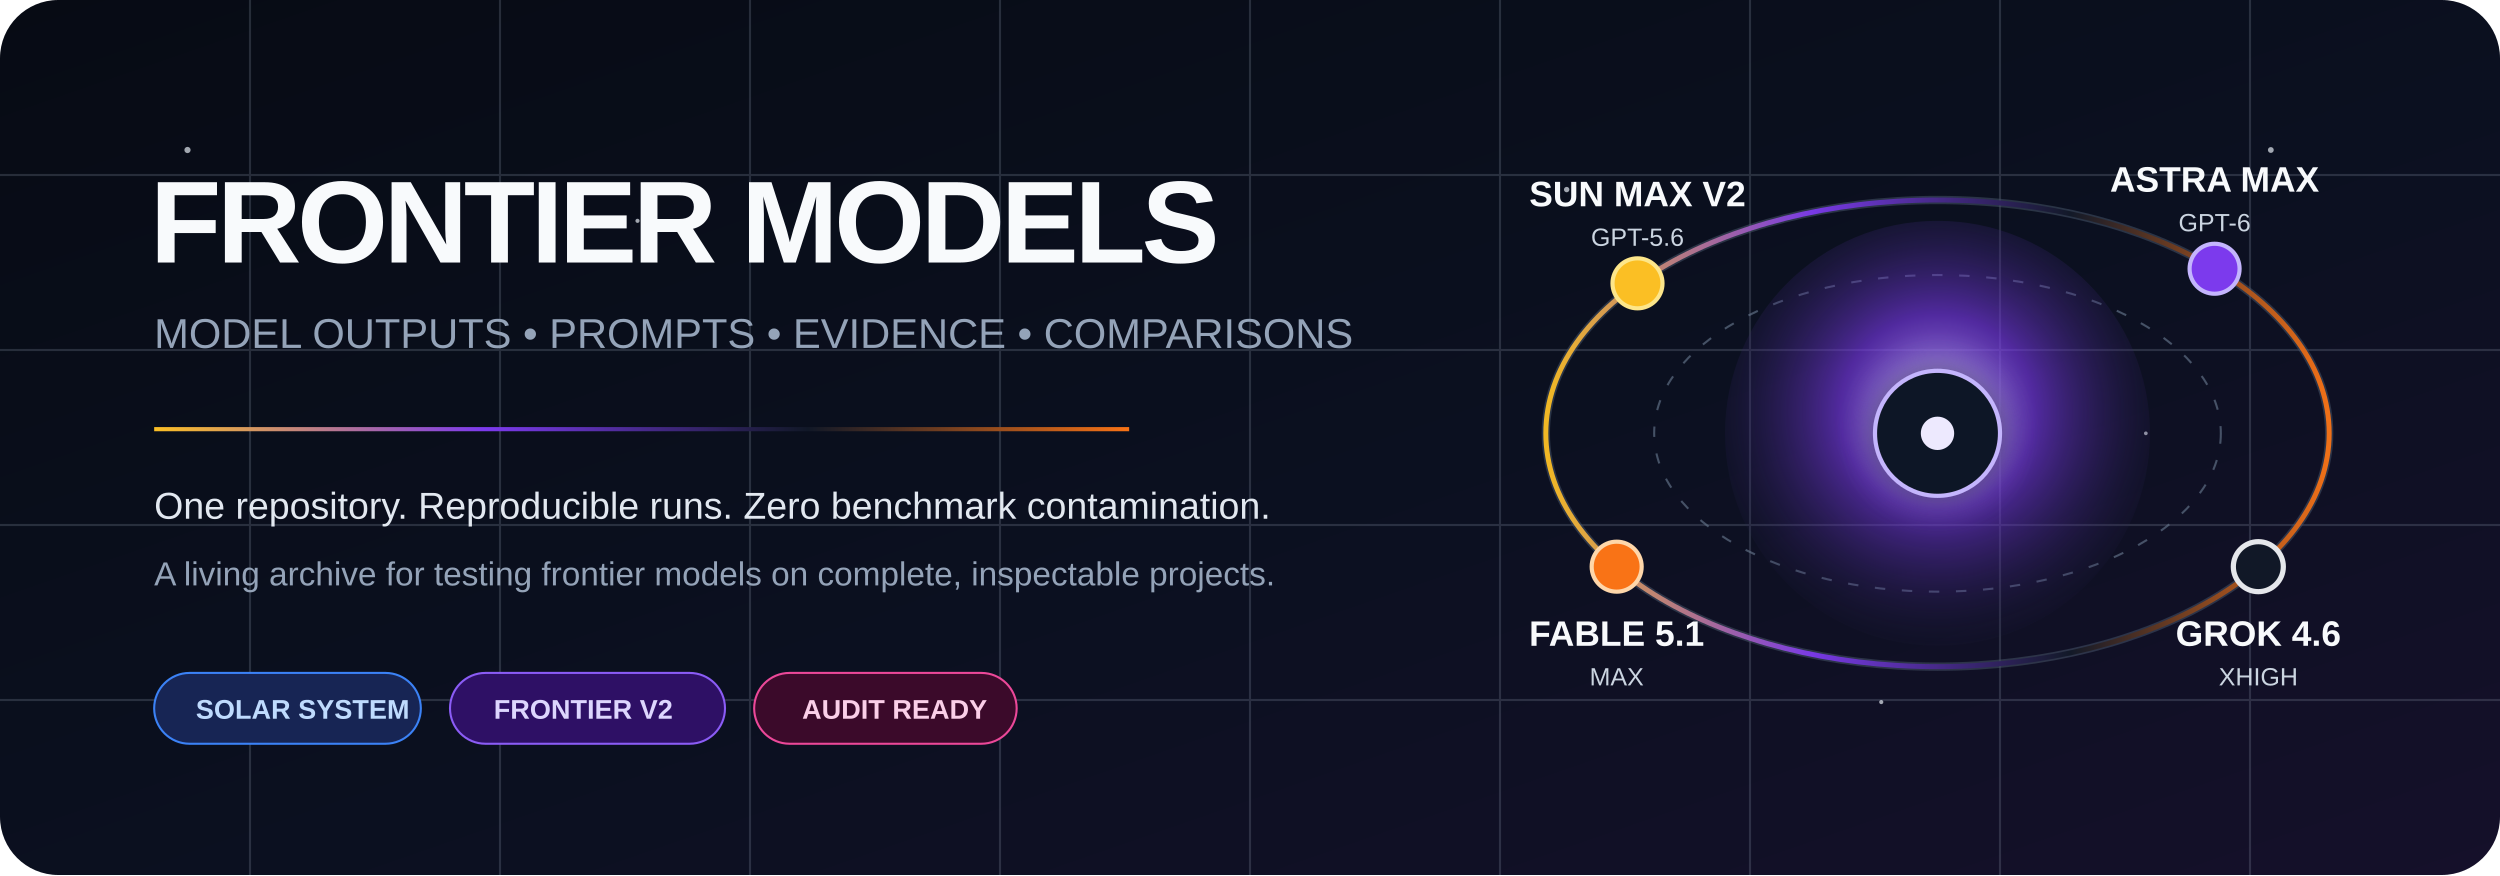
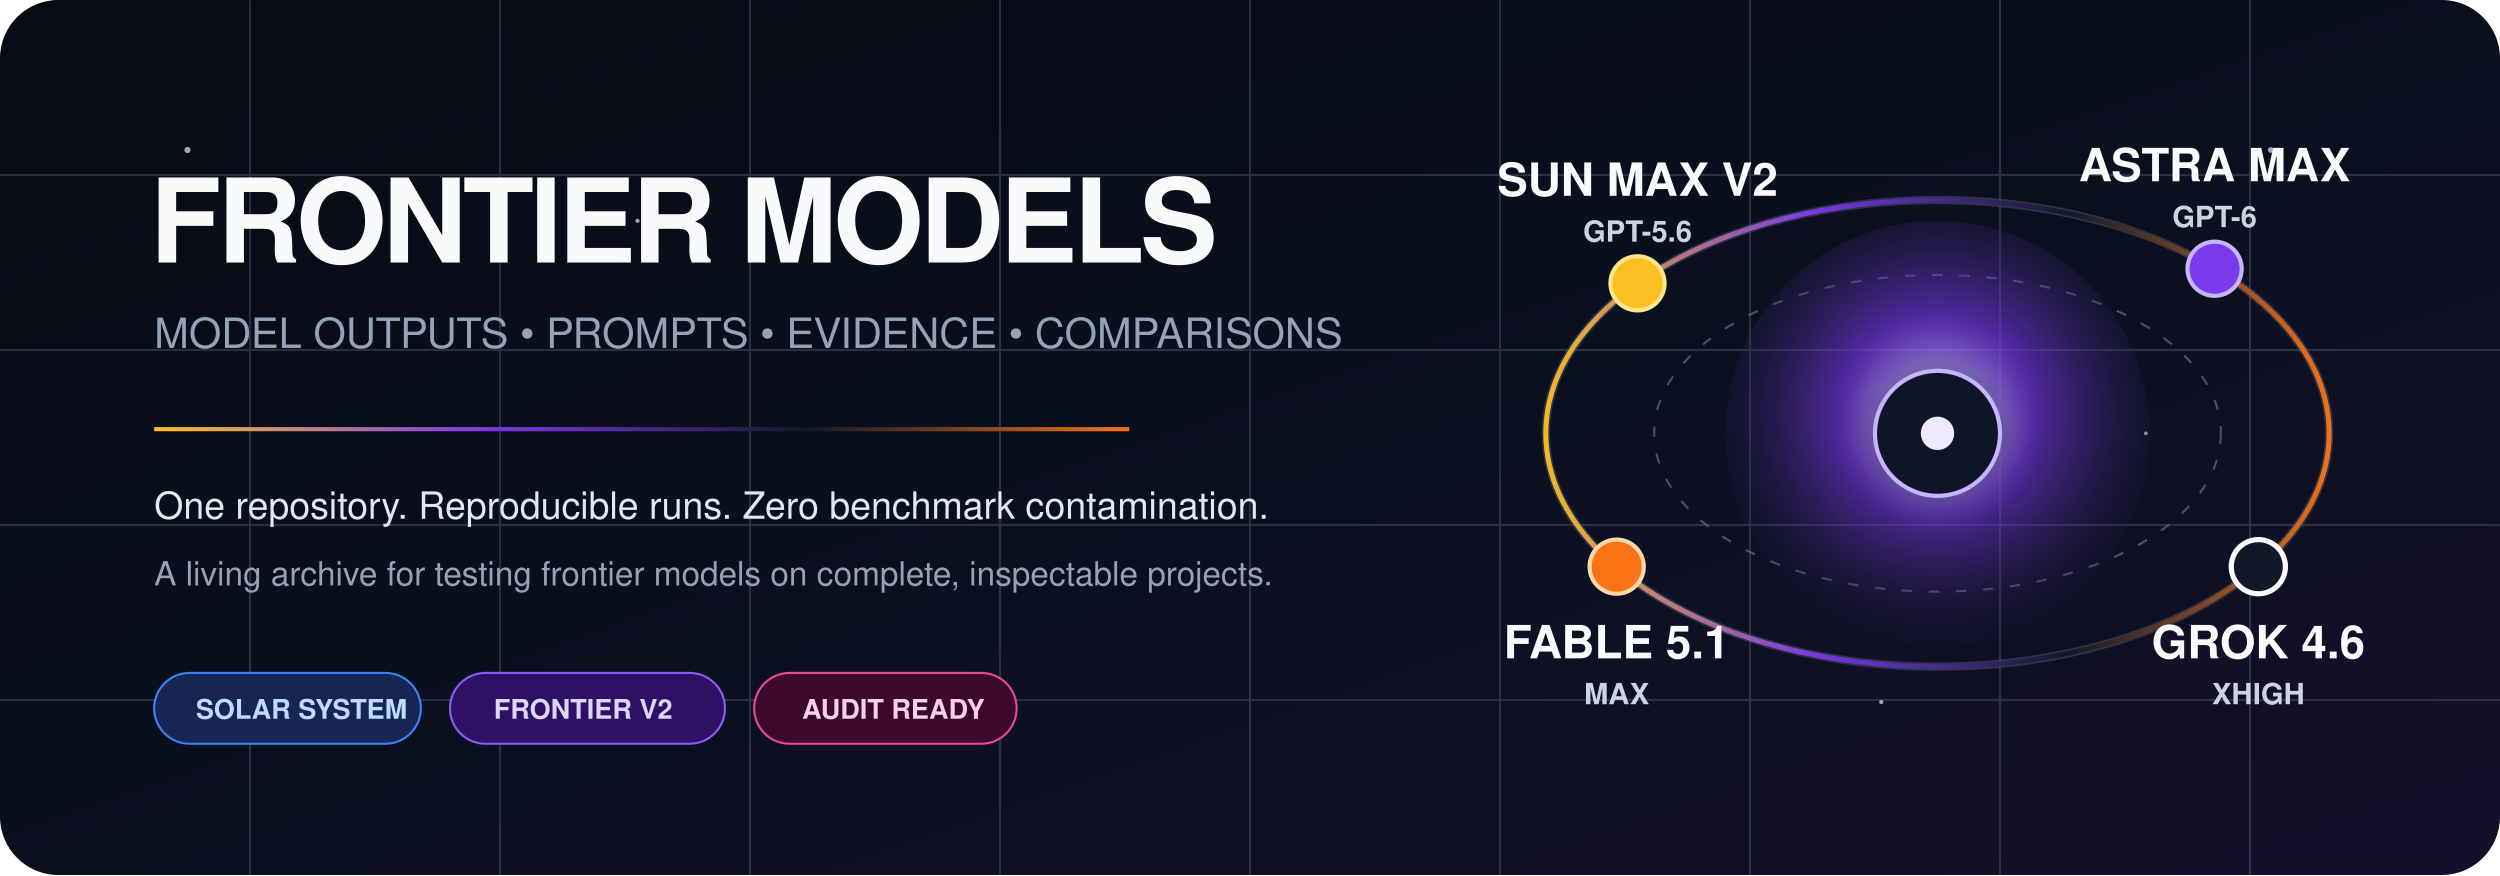
<svg xmlns="http://www.w3.org/2000/svg" width="1200" height="420" viewBox="0 0 1200 420" role="img" aria-labelledby="title desc">
  <defs>
    <linearGradient id="bg" x1="0" y1="0" x2="1" y2="1">
      <stop offset="0" stop-color="#070B14" />
      <stop offset="0.55" stop-color="#0B1020" />
      <stop offset="1" stop-color="#15102A" />
    </linearGradient>
    <linearGradient id="line" x1="0" y1="0" x2="1" y2="0">
      <stop offset="0" stop-color="#FBBF24" />
      <stop offset="0.34" stop-color="#7C3AED" />
      <stop offset="0.67" stop-color="#111827" />
      <stop offset="1" stop-color="#F97316" />
    </linearGradient>
    <radialGradient id="core" cx="50%" cy="45%" r="60%">
      <stop offset="0" stop-color="#C4B5FD" stop-opacity="0.95" />
      <stop offset="0.38" stop-color="#7C3AED" stop-opacity="0.62" />
      <stop offset="1" stop-color="#111827" stop-opacity="0" />
    </radialGradient>
    <filter id="glow" x="-100%" y="-100%" width="300%" height="300%">
      <feGaussianBlur stdDeviation="8" result="b" />
      <feMerge>
        <feMergeNode in="b" />
        <feMergeNode in="SourceGraphic" />
      </feMerge>
    </filter>
  </defs>
  <rect width="1200" height="420" rx="28" fill="url(#bg)" />
  <g opacity="0.22" stroke="#94A3B8" stroke-width="1">
    <path d="M0 84H1200M0 168H1200M0 252H1200M0 336H1200" />
    <path d="M120 0V420M240 0V420M360 0V420M480 0V420M600 0V420M720 0V420M840 0V420M960 0V420M1080 0V420" />
  </g>
  <g fill="#E2E8F0" opacity="0.7">
    <circle cx="90" cy="72" r="1.5" />
    <circle cx="177" cy="327" r="1" />
    <circle cx="306" cy="106" r="1" />
    <circle cx="415" cy="349" r="1.2" />
    <circle cx="752" cy="91" r="1.3" />
    <circle cx="903" cy="337" r="1" />
    <circle cx="1090" cy="72" r="1.4" />
    <circle cx="1030" cy="208" r="0.9" />
  </g>
  <g transform="translate(0 3)">
    <ellipse cx="930" cy="205" rx="188" ry="112" fill="none" stroke="#475569" stroke-width="4" opacity="0.52" />
    <ellipse cx="930" cy="205" rx="188" ry="112" fill="none" stroke="url(#line)" stroke-width="2.4" opacity="0.95" />
    <ellipse cx="930" cy="205" rx="136" ry="76" fill="none" stroke="#64748B" stroke-width="1" stroke-dasharray="5 8" opacity="0.65" />
    <circle cx="930" cy="205" r="102" fill="url(#core)" />
    <circle cx="930" cy="205" r="30" fill="#111827" stroke="#C4B5FD" stroke-width="2" filter="url(#glow)" />
    <circle cx="930" cy="205" r="8" fill="#EDE9FE" />
    <g>
-       <circle cx="786" cy="133" r="12" fill="#FBBF24" stroke="#FDE68A" stroke-width="2" />
-       <circle cx="1063" cy="126" r="12" fill="#7C3AED" stroke="#C4B5FD" stroke-width="2" />
-       <circle cx="1084" cy="269" r="12" fill="#111827" stroke="#E5E7EB" stroke-width="2.5" />
-       <circle cx="776" cy="269" r="12" fill="#F97316" stroke="#FED7AA" stroke-width="2" />
+       <circle cx="786" cy="133" r="13" fill="#FBBF24" stroke="#FDE68A" stroke-width="2" />
+       <circle cx="1063" cy="126" r="13" fill="#7C3AED" stroke="#C4B5FD" stroke-width="2" />
+       <circle cx="1084" cy="269" r="13" fill="#111827" stroke="#F8FAFC" stroke-width="2.5" />
+       <circle cx="776" cy="269" r="13" fill="#F97316" stroke="#FED7AA" stroke-width="2" />
    </g>
-     <g font-family="Segoe UI, Arial, sans-serif" fill="#F8FAFC" text-anchor="middle">
-       <text x="786" y="96" font-size="17" font-weight="700">SUN MAX V2</text>
-       <text x="786" y="115" font-size="12" font-weight="500" fill="#CBD5E1">GPT-5.6</text>
-       <text x="1063" y="89" font-size="17" font-weight="700">ASTRA MAX</text>
-       <text x="1063" y="108" font-size="12" font-weight="500" fill="#CBD5E1">GPT-6</text>
-       <text x="1084" y="307" font-size="17" font-weight="700">GROK 4.6</text>
-       <text x="1084" y="326" font-size="12" font-weight="500" fill="#CBD5E1">XHIGH</text>
-       <text x="776" y="307" font-size="17" font-weight="700">FABLE 5.1</text>
-       <text x="776" y="326" font-size="12" font-weight="500" fill="#CBD5E1">MAX</text>
+     <g font-family="-apple-system,BlinkMacSystemFont,'Segoe UI',Helvetica,Arial,sans-serif" fill="#F8FAFC" text-anchor="middle">
+       <text x="786" y="91" font-size="22" font-weight="700">SUN MAX V2</text>
+       <text x="786" y="113" font-size="14" font-weight="600" fill="#CBD5E1">GPT-5.6</text>
+       <text x="1063" y="84" font-size="22" font-weight="700">ASTRA MAX</text>
+       <text x="1063" y="106" font-size="14" font-weight="600" fill="#CBD5E1">GPT-6</text>
+       <text x="1084" y="313" font-size="22" font-weight="700">GROK 4.6</text>
+       <text x="1084" y="335" font-size="14" font-weight="600" fill="#CBD5E1">XHIGH</text>
+       <text x="776" y="313" font-size="22" font-weight="700">FABLE 5.1</text>
+       <text x="776" y="335" font-size="14" font-weight="600" fill="#CBD5E1">MAX</text>
    </g>
  </g>
-   <g font-family="Segoe UI, Arial, sans-serif">
+   <g font-family="-apple-system,BlinkMacSystemFont,'Segoe UI',Helvetica,Arial,sans-serif">
    <text x="72" y="126" fill="#F8FAFC" font-size="56" font-weight="800" letter-spacing="-2">FRONTIER MODELS</text>
    <text x="74" y="167" fill="#94A3B8" font-size="20" font-weight="500">MODEL OUTPUTS • PROMPTS • EVIDENCE • COMPARISONS</text>
    <rect x="74" y="205" width="468" height="2" fill="url(#line)" />
    <text x="74" y="249" fill="#E2E8F0" font-size="18">One repository. Reproducible runs. Zero benchmark contamination.</text>
    <text x="74" y="281" fill="#94A3B8" font-size="16">A living archive for testing frontier models on complete, inspectable projects.</text>
    <g transform="translate(74 323)" font-size="13" font-weight="700">
      <rect width="128" height="34" rx="17" fill="#172554" stroke="#3B82F6" />
      <text x="20" y="22" fill="#BFDBFE">SOLAR SYSTEM</text>
      <rect x="142" width="132" height="34" rx="17" fill="#2E1065" stroke="#8B5CF6" />
      <text x="163" y="22" fill="#DDD6FE">FRONTIER V2</text>
      <rect x="288" width="126" height="34" rx="17" fill="#3B0A2A" stroke="#EC4899" />
      <text x="311" y="22" fill="#FBCFE8">AUDIT READY</text>
    </g>
  </g>
</svg>
